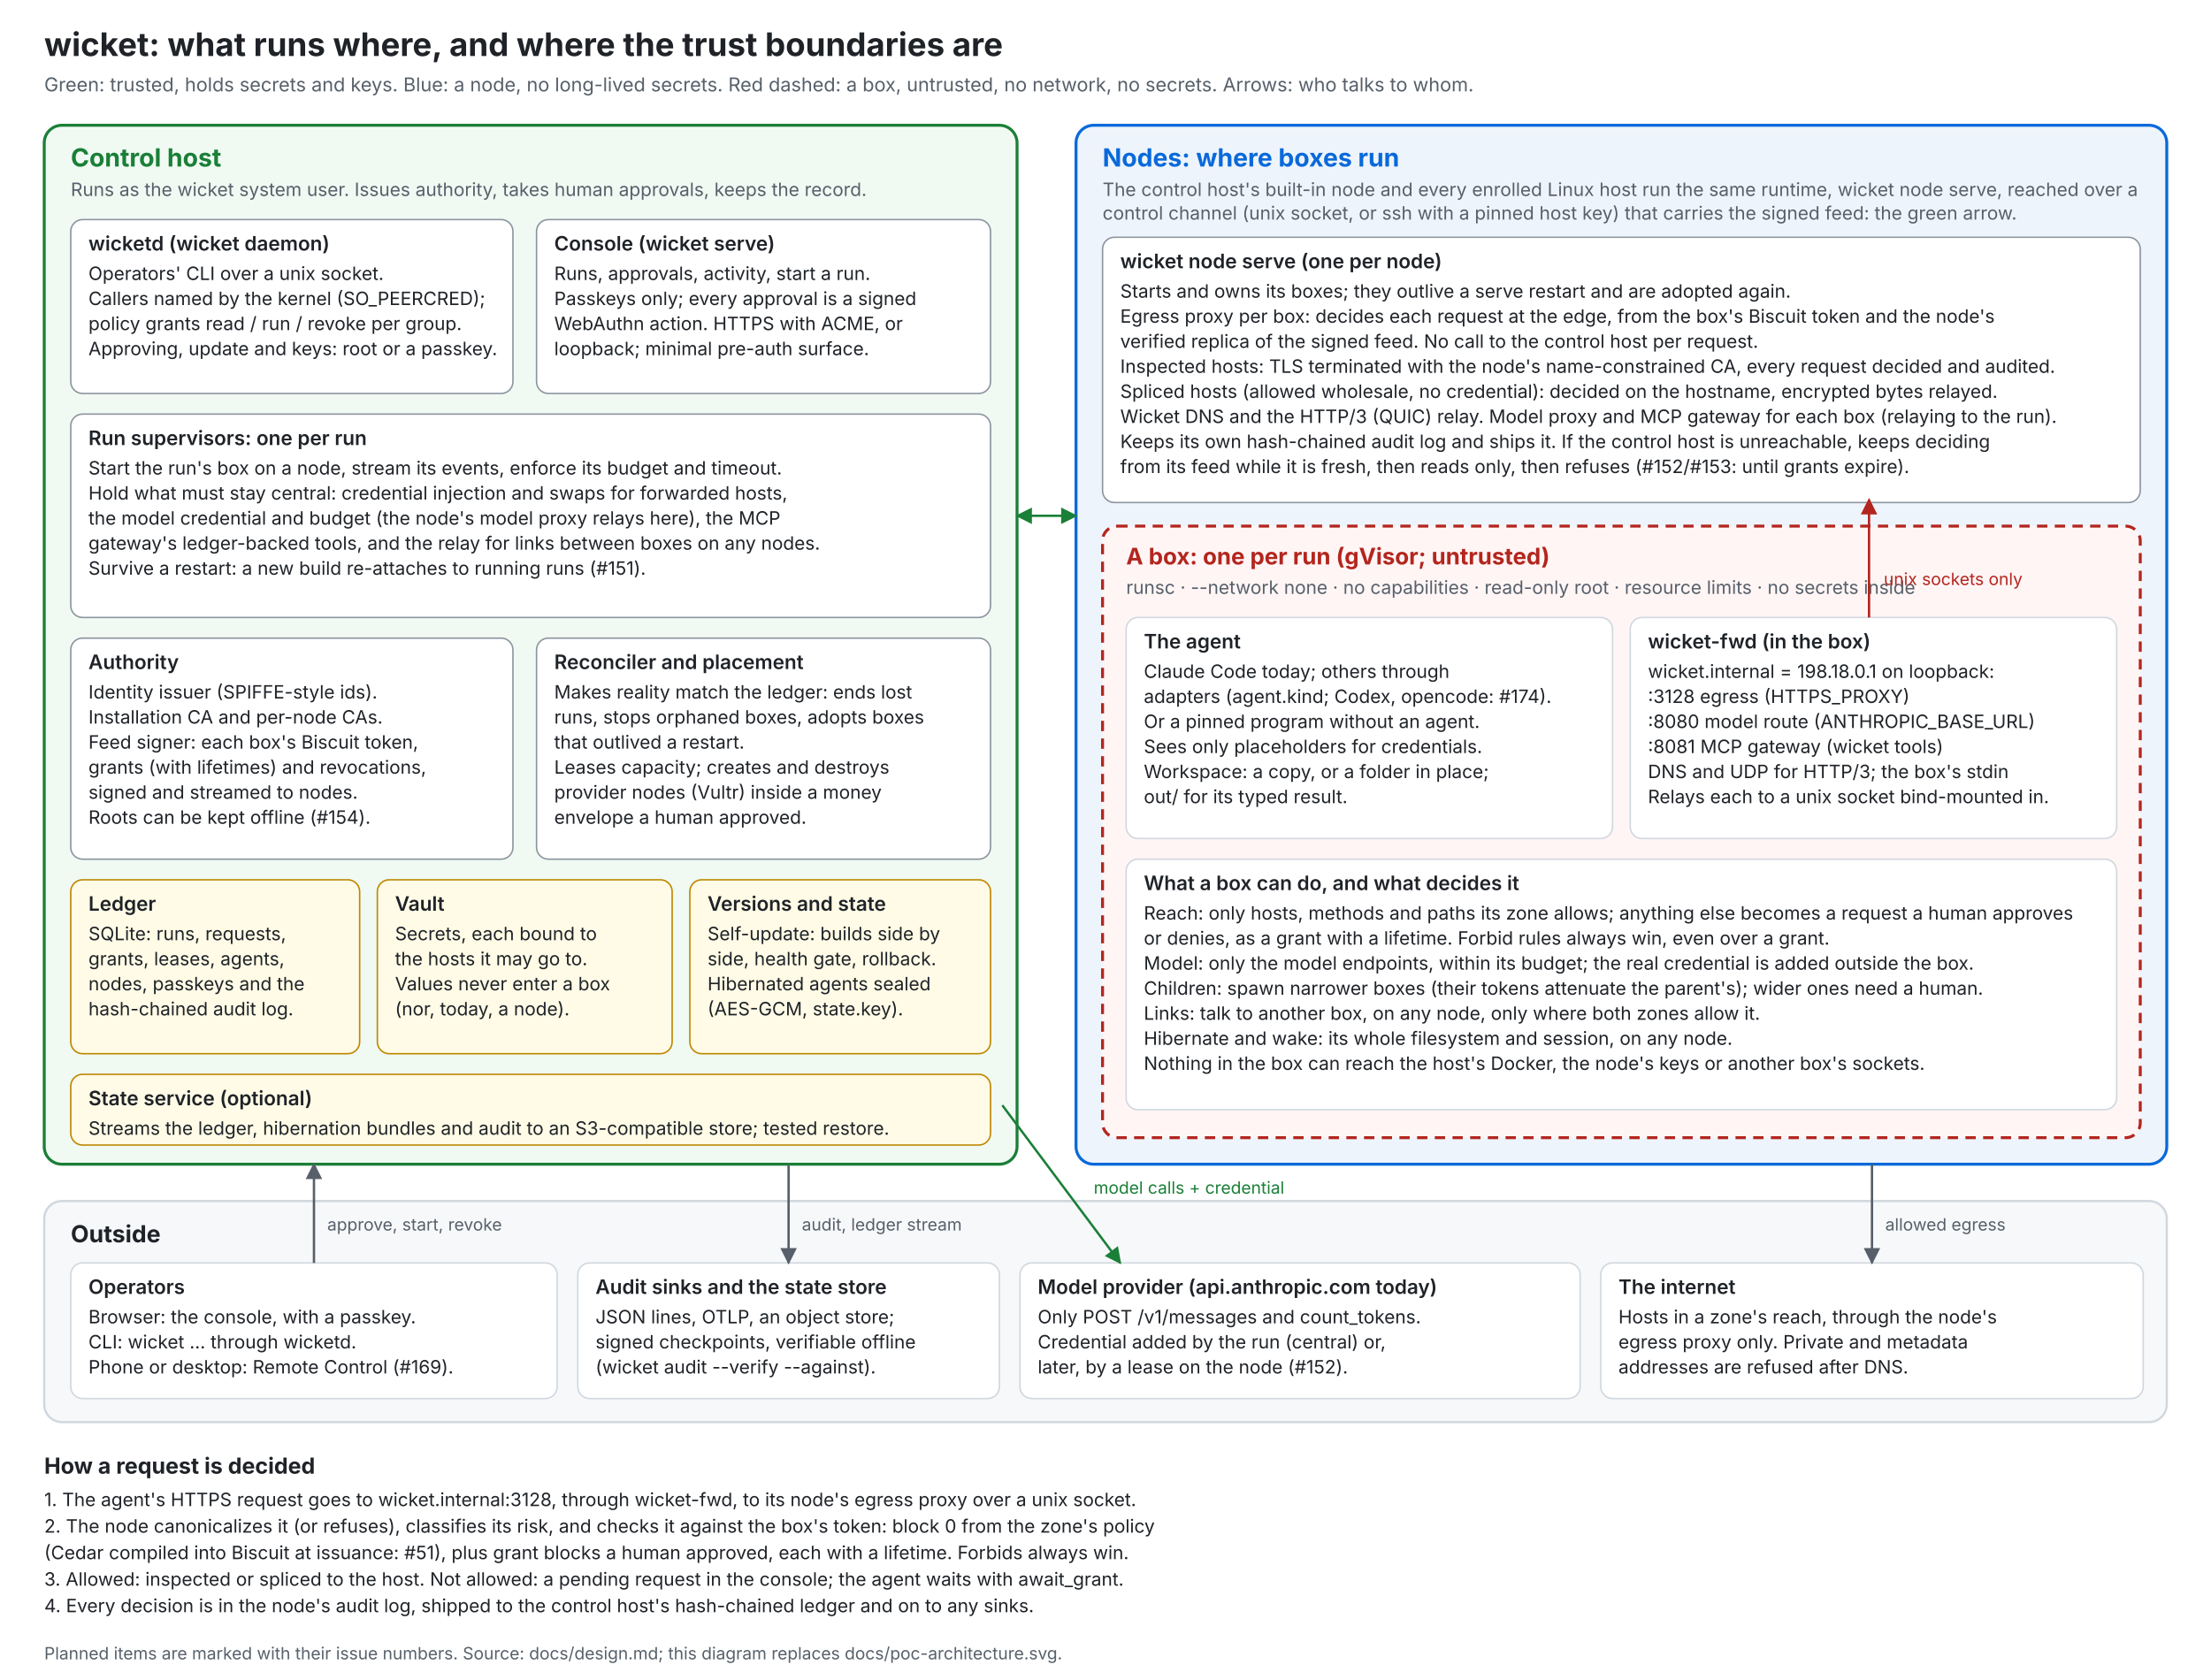
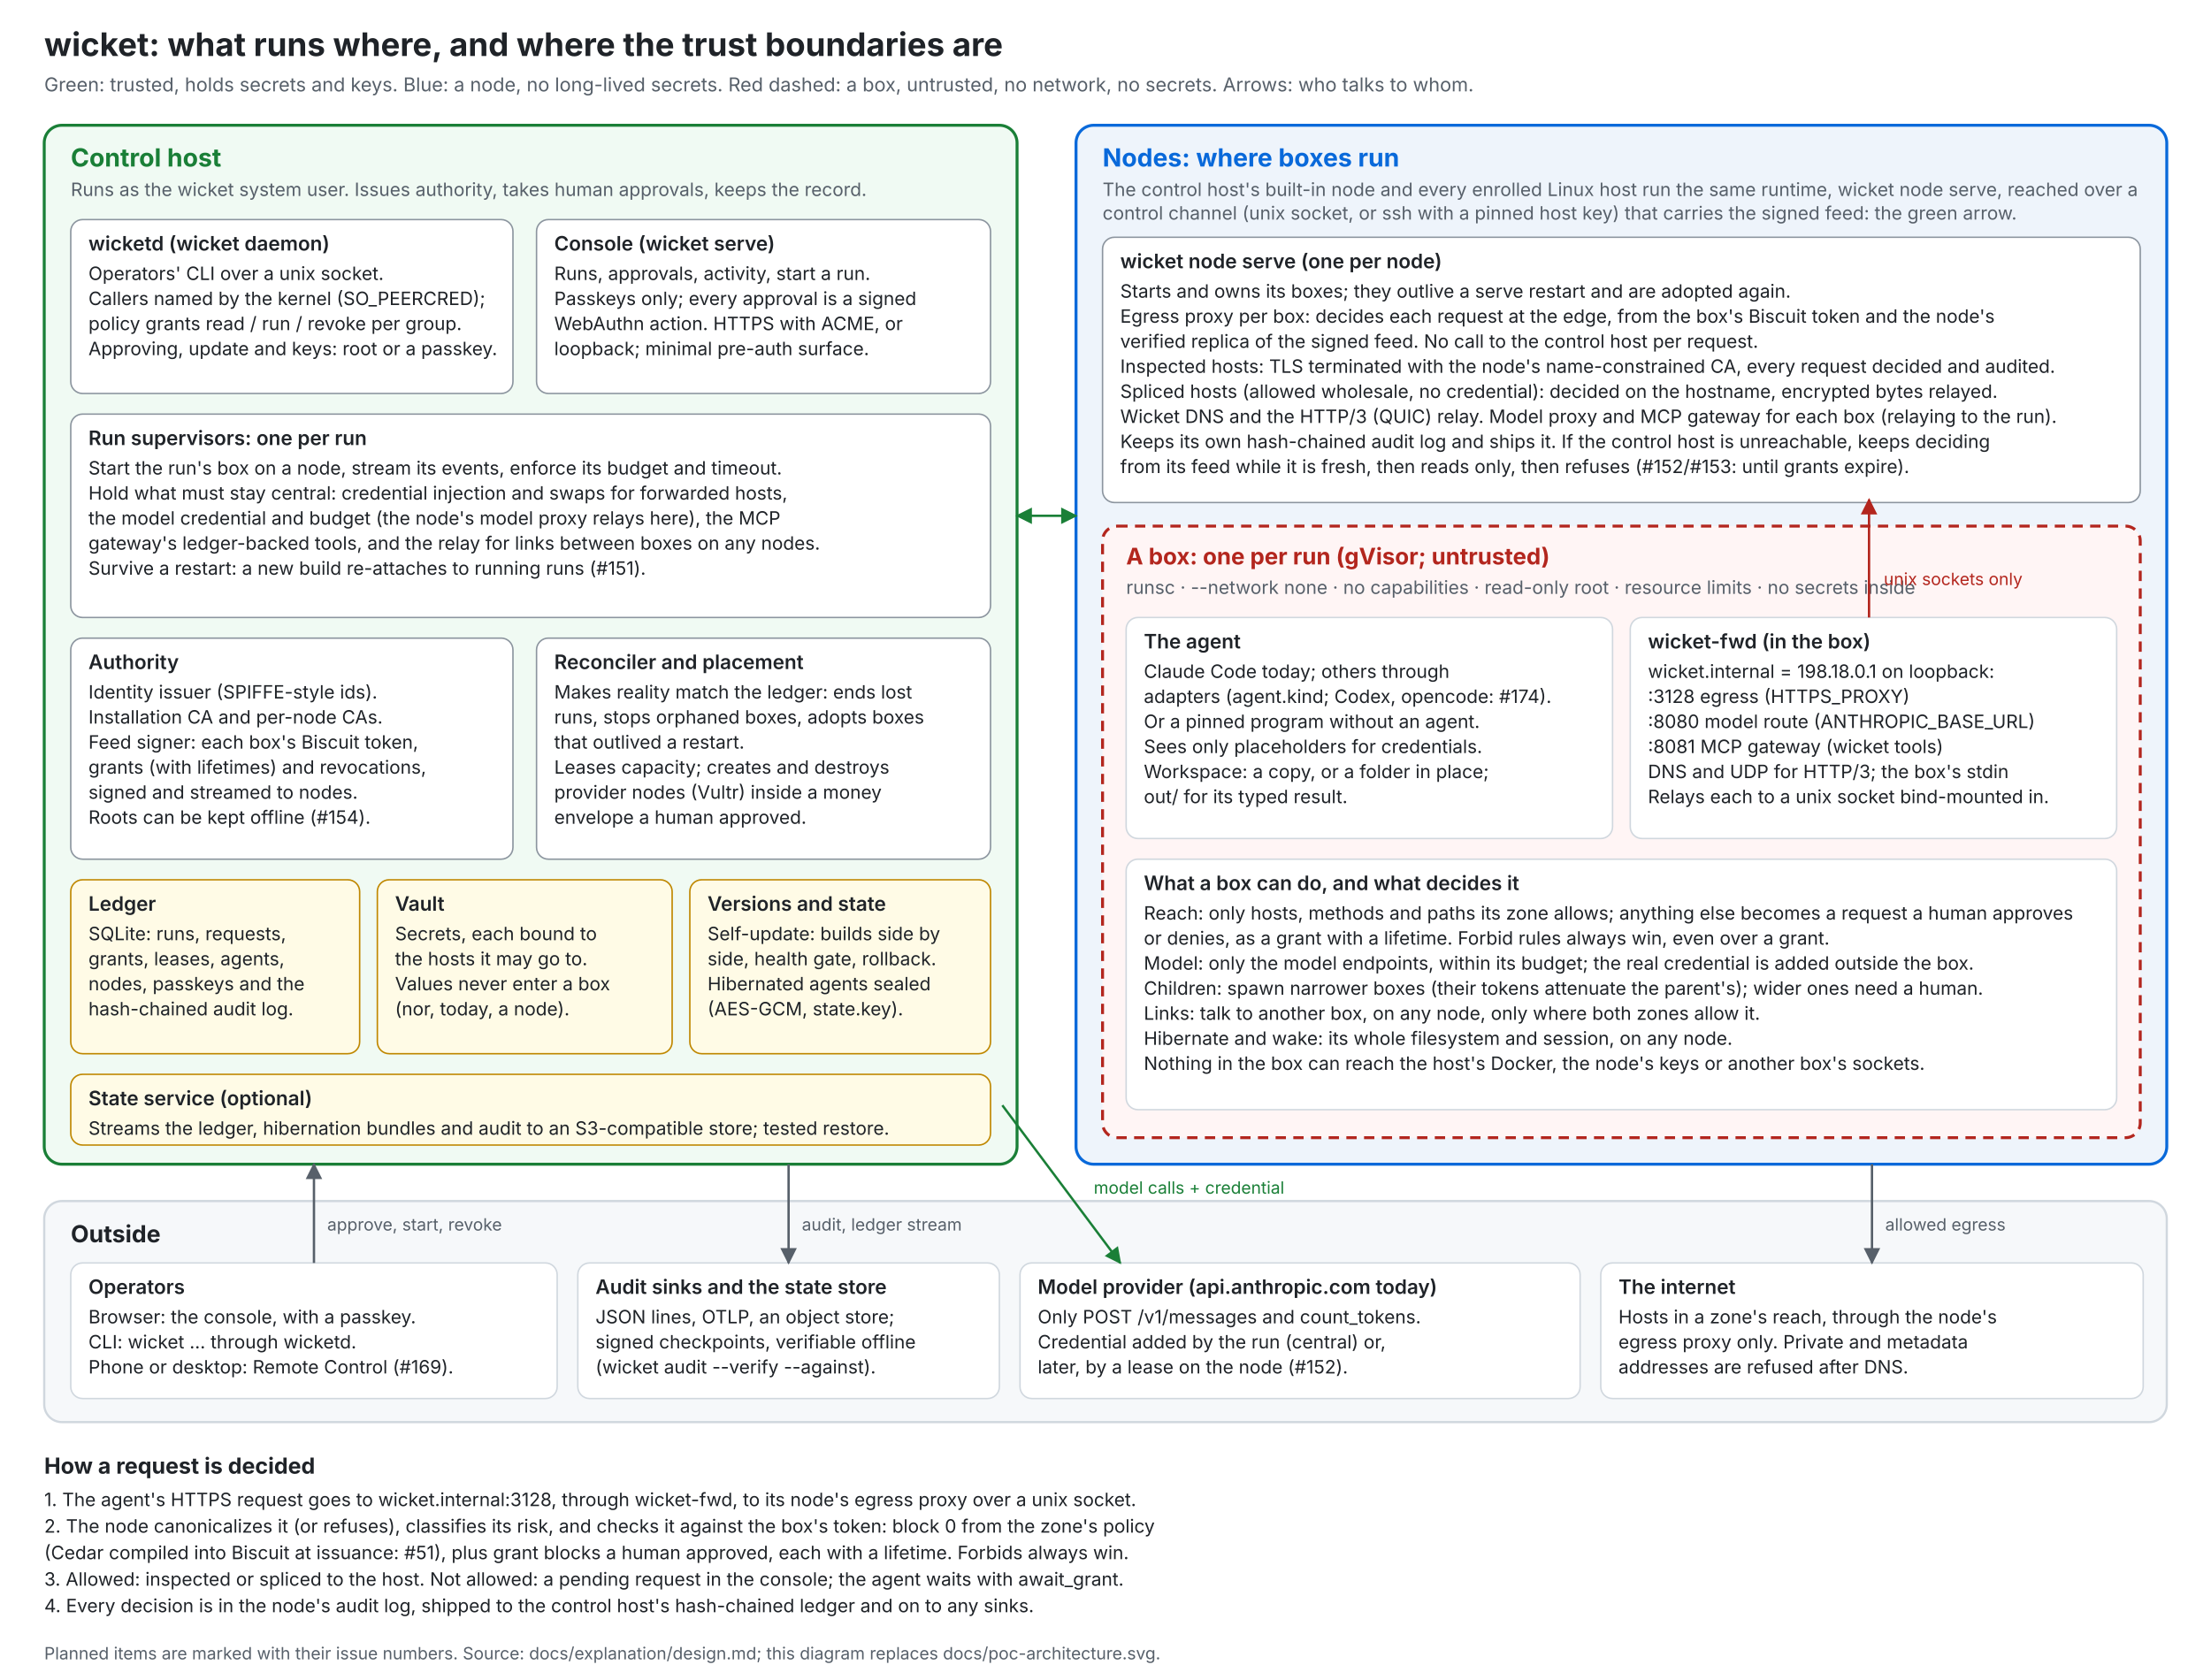
<svg xmlns="http://www.w3.org/2000/svg" width="1500" height="1140" viewBox="0 0 1500 1140" font-family="Inter, Helvetica, Arial, sans-serif">
  <defs>
    <marker id="a" viewBox="0 0 10 10" refX="9" refY="5" markerWidth="7" markerHeight="7" orient="auto-start-reverse">
      <path d="M0,0 L10,5 L0,10 z" fill="#57606a" />
    </marker>
    <marker id="g" viewBox="0 0 10 10" refX="9" refY="5" markerWidth="7" markerHeight="7" orient="auto-start-reverse">
      <path d="M0,0 L10,5 L0,10 z" fill="#1a7f37" />
    </marker>
    <marker id="r" viewBox="0 0 10 10" refX="9" refY="5" markerWidth="7" markerHeight="7" orient="auto-start-reverse">
      <path d="M0,0 L10,5 L0,10 z" fill="#b3261e" />
    </marker>
  </defs>
  <rect x="0" y="0" width="1500" height="1140" rx="0" fill="#ffffff" stroke="#ffffff" stroke-width="1.5" />
  <text x="30" y="38" font-size="22" font-weight="700" fill="#1f2328" text-anchor="start">wicket: what runs where, and where the trust boundaries are</text>
  <text x="30" y="62" font-size="13" font-weight="normal" fill="#57606a" text-anchor="start">Green: trusted, holds secrets and keys. Blue: a node, no long-lived secrets. Red dashed: a box, untrusted, no network, no secrets. Arrows: who talks to whom.</text>
  <rect x="30" y="85" width="660" height="705" rx="12" fill="#f0faf3" stroke="#1a7f37" stroke-width="2" />
  <text x="48" y="113" font-size="17" font-weight="700" fill="#1a7f37" text-anchor="start">Control host</text>
  <text x="48" y="133" font-size="12.5" font-weight="normal" fill="#57606a" text-anchor="start">Runs as the wicket system user. Issues authority, takes human approvals, keeps the record.</text>
  <rect x="48" y="149" width="300" height="118" rx="8" fill="#ffffff" stroke="#8c959f" stroke-width="1" />
  <text x="60" y="170" font-size="13.5" font-weight="600" fill="#1f2328" text-anchor="start">wicketd (wicket daemon)</text>
  <text x="60" y="190" font-size="12.5" font-weight="normal" fill="#1f2328" text-anchor="start">Operators' CLI over a unix socket.</text>
  <text x="60" y="207" font-size="12.5" font-weight="normal" fill="#1f2328" text-anchor="start">Callers named by the kernel (SO_PEERCRED);</text>
  <text x="60" y="224" font-size="12.5" font-weight="normal" fill="#1f2328" text-anchor="start">policy grants read / run / revoke per group.</text>
  <text x="60" y="241" font-size="12.5" font-weight="normal" fill="#1f2328" text-anchor="start">Approving, update and keys: root or a passkey.</text>
  <rect x="364" y="149" width="308" height="118" rx="8" fill="#ffffff" stroke="#8c959f" stroke-width="1" />
  <text x="376" y="170" font-size="13.5" font-weight="600" fill="#1f2328" text-anchor="start">Console (wicket serve)</text>
  <text x="376" y="190" font-size="12.5" font-weight="normal" fill="#1f2328" text-anchor="start">Runs, approvals, activity, start a run.</text>
  <text x="376" y="207" font-size="12.5" font-weight="normal" fill="#1f2328" text-anchor="start">Passkeys only; every approval is a signed</text>
  <text x="376" y="224" font-size="12.5" font-weight="normal" fill="#1f2328" text-anchor="start">WebAuthn action. HTTPS with ACME, or</text>
  <text x="376" y="241" font-size="12.5" font-weight="normal" fill="#1f2328" text-anchor="start">loopback; minimal pre-auth surface.</text>
  <rect x="48" y="281" width="624" height="138" rx="8" fill="#ffffff" stroke="#8c959f" stroke-width="1" />
  <text x="60" y="302" font-size="13.5" font-weight="600" fill="#1f2328" text-anchor="start">Run supervisors: one per run</text>
  <text x="60" y="322" font-size="12.5" font-weight="normal" fill="#1f2328" text-anchor="start">Start the run's box on a node, stream its events, enforce its budget and timeout.</text>
  <text x="60" y="339" font-size="12.5" font-weight="normal" fill="#1f2328" text-anchor="start">Hold what must stay central: credential injection and swaps for forwarded hosts,</text>
  <text x="60" y="356" font-size="12.5" font-weight="normal" fill="#1f2328" text-anchor="start">the model credential and budget (the node's model proxy relays here), the MCP</text>
  <text x="60" y="373" font-size="12.5" font-weight="normal" fill="#1f2328" text-anchor="start">gateway's ledger-backed tools, and the relay for links between boxes on any nodes.</text>
  <text x="60" y="390" font-size="12.5" font-weight="normal" fill="#1f2328" text-anchor="start">Survive a restart: a new build re-attaches to running runs (#151).</text>
  <rect x="48" y="433" width="300" height="150" rx="8" fill="#ffffff" stroke="#8c959f" stroke-width="1" />
  <text x="60" y="454" font-size="13.5" font-weight="600" fill="#1f2328" text-anchor="start">Authority</text>
  <text x="60" y="474" font-size="12.5" font-weight="normal" fill="#1f2328" text-anchor="start">Identity issuer (SPIFFE-style ids).</text>
  <text x="60" y="491" font-size="12.5" font-weight="normal" fill="#1f2328" text-anchor="start">Installation CA and per-node CAs.</text>
  <text x="60" y="508" font-size="12.5" font-weight="normal" fill="#1f2328" text-anchor="start">Feed signer: each box's Biscuit token,</text>
  <text x="60" y="525" font-size="12.5" font-weight="normal" fill="#1f2328" text-anchor="start">grants (with lifetimes) and revocations,</text>
  <text x="60" y="542" font-size="12.5" font-weight="normal" fill="#1f2328" text-anchor="start">signed and streamed to nodes.</text>
  <text x="60" y="559" font-size="12.5" font-weight="normal" fill="#1f2328" text-anchor="start">Roots can be kept offline (#154).</text>
  <rect x="364" y="433" width="308" height="150" rx="8" fill="#ffffff" stroke="#8c959f" stroke-width="1" />
  <text x="376" y="454" font-size="13.5" font-weight="600" fill="#1f2328" text-anchor="start">Reconciler and placement</text>
  <text x="376" y="474" font-size="12.5" font-weight="normal" fill="#1f2328" text-anchor="start">Makes reality match the ledger: ends lost</text>
  <text x="376" y="491" font-size="12.5" font-weight="normal" fill="#1f2328" text-anchor="start">runs, stops orphaned boxes, adopts boxes</text>
  <text x="376" y="508" font-size="12.5" font-weight="normal" fill="#1f2328" text-anchor="start">that outlived a restart.</text>
  <text x="376" y="525" font-size="12.5" font-weight="normal" fill="#1f2328" text-anchor="start">Leases capacity; creates and destroys</text>
  <text x="376" y="542" font-size="12.5" font-weight="normal" fill="#1f2328" text-anchor="start">provider nodes (Vultr) inside a money</text>
  <text x="376" y="559" font-size="12.5" font-weight="normal" fill="#1f2328" text-anchor="start">envelope a human approved.</text>
  <rect x="48" y="597" width="196" height="118" rx="8" fill="#fffbe6" stroke="#bf8700" stroke-width="1" />
  <text x="60" y="618" font-size="13.5" font-weight="600" fill="#1f2328" text-anchor="start">Ledger</text>
  <text x="60" y="638" font-size="12.5" font-weight="normal" fill="#1f2328" text-anchor="start">SQLite: runs, requests,</text>
  <text x="60" y="655" font-size="12.5" font-weight="normal" fill="#1f2328" text-anchor="start">grants, leases, agents,</text>
  <text x="60" y="672" font-size="12.5" font-weight="normal" fill="#1f2328" text-anchor="start">nodes, passkeys and the</text>
  <text x="60" y="689" font-size="12.5" font-weight="normal" fill="#1f2328" text-anchor="start">hash-chained audit log.</text>
  <rect x="256" y="597" width="200" height="118" rx="8" fill="#fffbe6" stroke="#bf8700" stroke-width="1" />
  <text x="268" y="618" font-size="13.5" font-weight="600" fill="#1f2328" text-anchor="start">Vault</text>
  <text x="268" y="638" font-size="12.5" font-weight="normal" fill="#1f2328" text-anchor="start">Secrets, each bound to</text>
  <text x="268" y="655" font-size="12.5" font-weight="normal" fill="#1f2328" text-anchor="start">the hosts it may go to.</text>
  <text x="268" y="672" font-size="12.5" font-weight="normal" fill="#1f2328" text-anchor="start">Values never enter a box</text>
  <text x="268" y="689" font-size="12.5" font-weight="normal" fill="#1f2328" text-anchor="start">(nor, today, a node).</text>
  <rect x="468" y="597" width="204" height="118" rx="8" fill="#fffbe6" stroke="#bf8700" stroke-width="1" />
  <text x="480" y="618" font-size="13.5" font-weight="600" fill="#1f2328" text-anchor="start">Versions and state</text>
  <text x="480" y="638" font-size="12.5" font-weight="normal" fill="#1f2328" text-anchor="start">Self-update: builds side by</text>
  <text x="480" y="655" font-size="12.5" font-weight="normal" fill="#1f2328" text-anchor="start">side, health gate, rollback.</text>
  <text x="480" y="672" font-size="12.5" font-weight="normal" fill="#1f2328" text-anchor="start">Hibernated agents sealed</text>
  <text x="480" y="689" font-size="12.5" font-weight="normal" fill="#1f2328" text-anchor="start">(AES-GCM, state.key).</text>
  <rect x="48" y="729" width="624" height="48" rx="8" fill="#fffbe6" stroke="#bf8700" stroke-width="1" />
  <text x="60" y="750" font-size="13.5" font-weight="600" fill="#1f2328" text-anchor="start">State service (optional)</text>
  <text x="60" y="770" font-size="12.5" font-weight="normal" fill="#1f2328" text-anchor="start">Streams the ledger, hibernation bundles and audit to an S3-compatible store; tested restore.</text>
  <rect x="730" y="85" width="740" height="705" rx="12" fill="#eef4fb" stroke="#0969da" stroke-width="2" />
  <text x="748" y="113" font-size="17" font-weight="700" fill="#0969da" text-anchor="start">Nodes: where boxes run</text>
  <text x="748" y="133" font-size="12.5" font-weight="normal" fill="#57606a" text-anchor="start">The control host's built-in node and every enrolled Linux host run the same runtime, wicket node serve, reached over a</text>
  <text x="748" y="149" font-size="12.5" font-weight="normal" fill="#57606a" text-anchor="start">control channel (unix socket, or ssh with a pinned host key) that carries the signed feed: the green arrow.</text>
  <rect x="748" y="161" width="704" height="180" rx="8" fill="#ffffff" stroke="#8c959f" stroke-width="1" />
  <text x="760" y="182" font-size="13.5" font-weight="600" fill="#1f2328" text-anchor="start">wicket node serve (one per node)</text>
  <text x="760" y="202" font-size="12.5" font-weight="normal" fill="#1f2328" text-anchor="start">Starts and owns its boxes; they outlive a serve restart and are adopted again.</text>
  <text x="760" y="219" font-size="12.5" font-weight="normal" fill="#1f2328" text-anchor="start">Egress proxy per box: decides each request at the edge, from the box's Biscuit token and the node's</text>
  <text x="760" y="236" font-size="12.5" font-weight="normal" fill="#1f2328" text-anchor="start">  verified replica of the signed feed. No call to the control host per request.</text>
  <text x="760" y="253" font-size="12.5" font-weight="normal" fill="#1f2328" text-anchor="start">  Inspected hosts: TLS terminated with the node's name-constrained CA, every request decided and audited.</text>
  <text x="760" y="270" font-size="12.5" font-weight="normal" fill="#1f2328" text-anchor="start">  Spliced hosts (allowed wholesale, no credential): decided on the hostname, encrypted bytes relayed.</text>
  <text x="760" y="287" font-size="12.5" font-weight="normal" fill="#1f2328" text-anchor="start">Wicket DNS and the HTTP/3 (QUIC) relay. Model proxy and MCP gateway for each box (relaying to the run).</text>
  <text x="760" y="304" font-size="12.5" font-weight="normal" fill="#1f2328" text-anchor="start">Keeps its own hash-chained audit log and ships it. If the control host is unreachable, keeps deciding</text>
  <text x="760" y="321" font-size="12.5" font-weight="normal" fill="#1f2328" text-anchor="start">  from its feed while it is fresh, then reads only, then refuses (#152/#153: until grants expire).</text>
  <rect x="748" y="357" width="704" height="415" rx="10" fill="#fff5f5" stroke="#b3261e" stroke-width="2" stroke-dasharray="7 5" />
  <text x="764" y="383" font-size="15.5" font-weight="700" fill="#b3261e" text-anchor="start">A box: one per run (gVisor; untrusted)</text>
  <text x="764" y="403" font-size="12.5" font-weight="normal" fill="#57606a" text-anchor="start">runsc · --network none · no capabilities · read-only root · resource limits · no secrets inside</text>
  <rect x="764" y="419" width="330" height="150" rx="8" fill="#ffffff" stroke="#d0d7de" stroke-width="1" />
  <text x="776" y="440" font-size="13.5" font-weight="600" fill="#1f2328" text-anchor="start">The agent</text>
  <text x="776" y="460" font-size="12.5" font-weight="normal" fill="#1f2328" text-anchor="start">Claude Code today; others through</text>
  <text x="776" y="477" font-size="12.5" font-weight="normal" fill="#1f2328" text-anchor="start">adapters (agent.kind; Codex, opencode: #174).</text>
  <text x="776" y="494" font-size="12.5" font-weight="normal" fill="#1f2328" text-anchor="start">Or a pinned program without an agent.</text>
  <text x="776" y="511" font-size="12.5" font-weight="normal" fill="#1f2328" text-anchor="start">Sees only placeholders for credentials.</text>
  <text x="776" y="528" font-size="12.5" font-weight="normal" fill="#1f2328" text-anchor="start">Workspace: a copy, or a folder in place;</text>
  <text x="776" y="545" font-size="12.5" font-weight="normal" fill="#1f2328" text-anchor="start">out/ for its typed result.</text>
  <rect x="1106" y="419" width="330" height="150" rx="8" fill="#ffffff" stroke="#d0d7de" stroke-width="1" />
  <text x="1118" y="440" font-size="13.5" font-weight="600" fill="#1f2328" text-anchor="start">wicket-fwd (in the box)</text>
  <text x="1118" y="460" font-size="12.5" font-weight="normal" fill="#1f2328" text-anchor="start">wicket.internal = 198.18.0.1 on loopback:</text>
  <text x="1118" y="477" font-size="12.5" font-weight="normal" fill="#1f2328" text-anchor="start">  :3128 egress (HTTPS_PROXY)</text>
  <text x="1118" y="494" font-size="12.5" font-weight="normal" fill="#1f2328" text-anchor="start">  :8080 model route (ANTHROPIC_BASE_URL)</text>
  <text x="1118" y="511" font-size="12.5" font-weight="normal" fill="#1f2328" text-anchor="start">  :8081 MCP gateway (wicket tools)</text>
  <text x="1118" y="528" font-size="12.5" font-weight="normal" fill="#1f2328" text-anchor="start">  DNS and UDP for HTTP/3; the box's stdin</text>
  <text x="1118" y="545" font-size="12.5" font-weight="normal" fill="#1f2328" text-anchor="start">Relays each to a unix socket bind-mounted in.</text>
  <rect x="764" y="583" width="672" height="170" rx="8" fill="#ffffff" stroke="#d0d7de" stroke-width="1" />
  <text x="776" y="604" font-size="13.5" font-weight="600" fill="#1f2328" text-anchor="start">What a box can do, and what decides it</text>
  <text x="776" y="624" font-size="12.5" font-weight="normal" fill="#1f2328" text-anchor="start">Reach: only hosts, methods and paths its zone allows; anything else becomes a request a human approves</text>
  <text x="776" y="641" font-size="12.5" font-weight="normal" fill="#1f2328" text-anchor="start">  or denies, as a grant with a lifetime. Forbid rules always win, even over a grant.</text>
  <text x="776" y="658" font-size="12.5" font-weight="normal" fill="#1f2328" text-anchor="start">Model: only the model endpoints, within its budget; the real credential is added outside the box.</text>
  <text x="776" y="675" font-size="12.5" font-weight="normal" fill="#1f2328" text-anchor="start">Children: spawn narrower boxes (their tokens attenuate the parent's); wider ones need a human.</text>
  <text x="776" y="692" font-size="12.5" font-weight="normal" fill="#1f2328" text-anchor="start">Links: talk to another box, on any node, only where both zones allow it.</text>
  <text x="776" y="709" font-size="12.5" font-weight="normal" fill="#1f2328" text-anchor="start">Hibernate and wake: its whole filesystem and session, on any node.</text>
  <text x="776" y="726" font-size="12.5" font-weight="normal" fill="#1f2328" text-anchor="start">Nothing in the box can reach the host's Docker, the node's keys or another box's sockets.</text>
  <line x1="690" y1="350" x2="730" y2="350" stroke="#1a7f37" stroke-width="1.6" marker-end="url(#g)" marker-start="url(#g)" />
  <line x1="1268" y1="419" x2="1268" y2="339" stroke="#b3261e" stroke-width="1.6" marker-end="url(#r)" />
  <text x="1278" y="397" font-size="11.5" font-weight="normal" fill="#b3261e" text-anchor="start">unix sockets only</text>
  <rect x="30" y="815" width="1440" height="150" rx="12" fill="#f6f8fa" stroke="#d0d7de" stroke-width="1.5" />
  <text x="48" y="843" font-size="16" font-weight="700" fill="#1f2328" text-anchor="start">Outside</text>
  <rect x="48" y="857" width="330" height="92" rx="8" fill="#ffffff" stroke="#d0d7de" stroke-width="1" />
  <text x="60" y="878" font-size="13.5" font-weight="600" fill="#1f2328" text-anchor="start">Operators</text>
  <text x="60" y="898" font-size="12.5" font-weight="normal" fill="#1f2328" text-anchor="start">Browser: the console, with a passkey.</text>
  <text x="60" y="915" font-size="12.5" font-weight="normal" fill="#1f2328" text-anchor="start">CLI: wicket … through wicketd.</text>
  <text x="60" y="932" font-size="12.5" font-weight="normal" fill="#1f2328" text-anchor="start">Phone or desktop: Remote Control (#169).</text>
  <rect x="392" y="857" width="286" height="92" rx="8" fill="#ffffff" stroke="#d0d7de" stroke-width="1" />
  <text x="404" y="878" font-size="13.5" font-weight="600" fill="#1f2328" text-anchor="start">Audit sinks and the state store</text>
  <text x="404" y="898" font-size="12.5" font-weight="normal" fill="#1f2328" text-anchor="start">JSON lines, OTLP, an object store;</text>
  <text x="404" y="915" font-size="12.5" font-weight="normal" fill="#1f2328" text-anchor="start">signed checkpoints, verifiable offline</text>
  <text x="404" y="932" font-size="12.5" font-weight="normal" fill="#1f2328" text-anchor="start">(wicket audit --verify --against).</text>
  <rect x="692" y="857" width="380" height="92" rx="8" fill="#ffffff" stroke="#d0d7de" stroke-width="1" />
  <text x="704" y="878" font-size="13.5" font-weight="600" fill="#1f2328" text-anchor="start">Model provider (api.anthropic.com today)</text>
  <text x="704" y="898" font-size="12.5" font-weight="normal" fill="#1f2328" text-anchor="start">Only POST /v1/messages and count_tokens.</text>
  <text x="704" y="915" font-size="12.5" font-weight="normal" fill="#1f2328" text-anchor="start">Credential added by the run (central) or,</text>
  <text x="704" y="932" font-size="12.5" font-weight="normal" fill="#1f2328" text-anchor="start">later, by a lease on the node (#152).</text>
  <rect x="1086" y="857" width="368" height="92" rx="8" fill="#ffffff" stroke="#d0d7de" stroke-width="1" />
  <text x="1098" y="878" font-size="13.5" font-weight="600" fill="#1f2328" text-anchor="start">The internet</text>
  <text x="1098" y="898" font-size="12.5" font-weight="normal" fill="#1f2328" text-anchor="start">Hosts in a zone's reach, through the node's</text>
  <text x="1098" y="915" font-size="12.5" font-weight="normal" fill="#1f2328" text-anchor="start">egress proxy only. Private and metadata</text>
  <text x="1098" y="932" font-size="12.5" font-weight="normal" fill="#1f2328" text-anchor="start">addresses are refused after DNS.</text>
  <line x1="213" y1="857" x2="213" y2="790" stroke="#57606a" stroke-width="1.6" marker-end="url(#a)" />
  <text x="222" y="835" font-size="11.5" font-weight="normal" fill="#57606a" text-anchor="start">approve, start, revoke</text>
  <line x1="535" y1="790" x2="535" y2="857" stroke="#57606a" stroke-width="1.6" marker-end="url(#a)" />
  <text x="544" y="835" font-size="11.5" font-weight="normal" fill="#57606a" text-anchor="start">audit, ledger stream</text>
  <line x1="680" y1="750" x2="760" y2="857" stroke="#1a7f37" stroke-width="1.6" marker-end="url(#g)" />
  <text x="742" y="810" font-size="11.5" font-weight="normal" fill="#1a7f37" text-anchor="start">model calls + credential</text>
  <line x1="1270" y1="790" x2="1270" y2="857" stroke="#57606a" stroke-width="1.6" marker-end="url(#a)" />
  <text x="1279" y="835" font-size="11.5" font-weight="normal" fill="#57606a" text-anchor="start">allowed egress</text>
  <text x="30" y="1000" font-size="15" font-weight="700" fill="#1f2328" text-anchor="start">How a request is decided</text>
  <text x="30" y="1022" font-size="12.5" font-weight="normal" fill="#1f2328" text-anchor="start">1. The agent's HTTPS request goes to wicket.internal:3128, through wicket-fwd, to its node's egress proxy over a unix socket.</text>
  <text x="30" y="1040" font-size="12.5" font-weight="normal" fill="#1f2328" text-anchor="start">2. The node canonicalizes it (or refuses), classifies its risk, and checks it against the box's token: block 0 from the zone's policy</text>
  <text x="30" y="1058" font-size="12.5" font-weight="normal" fill="#1f2328" text-anchor="start">   (Cedar compiled into Biscuit at issuance: #51), plus grant blocks a human approved, each with a lifetime. Forbids always win.</text>
  <text x="30" y="1076" font-size="12.5" font-weight="normal" fill="#1f2328" text-anchor="start">3. Allowed: inspected or spliced to the host. Not allowed: a pending request in the console; the agent waits with await_grant.</text>
  <text x="30" y="1094" font-size="12.5" font-weight="normal" fill="#1f2328" text-anchor="start">4. Every decision is in the node's audit log, shipped to the control host's hash-chained ledger and on to any sinks.</text>
-   <text x="30" y="1126" font-size="11.5" font-weight="normal" fill="#57606a" text-anchor="start">Planned items are marked with their issue numbers. Source: docs/design.md; this diagram replaces docs/poc-architecture.svg.</text>
+   <text x="30" y="1126" font-size="11.5" font-weight="normal" fill="#57606a" text-anchor="start">Planned items are marked with their issue numbers. Source: docs/explanation/design.md; this diagram replaces docs/poc-architecture.svg.</text>
</svg>
